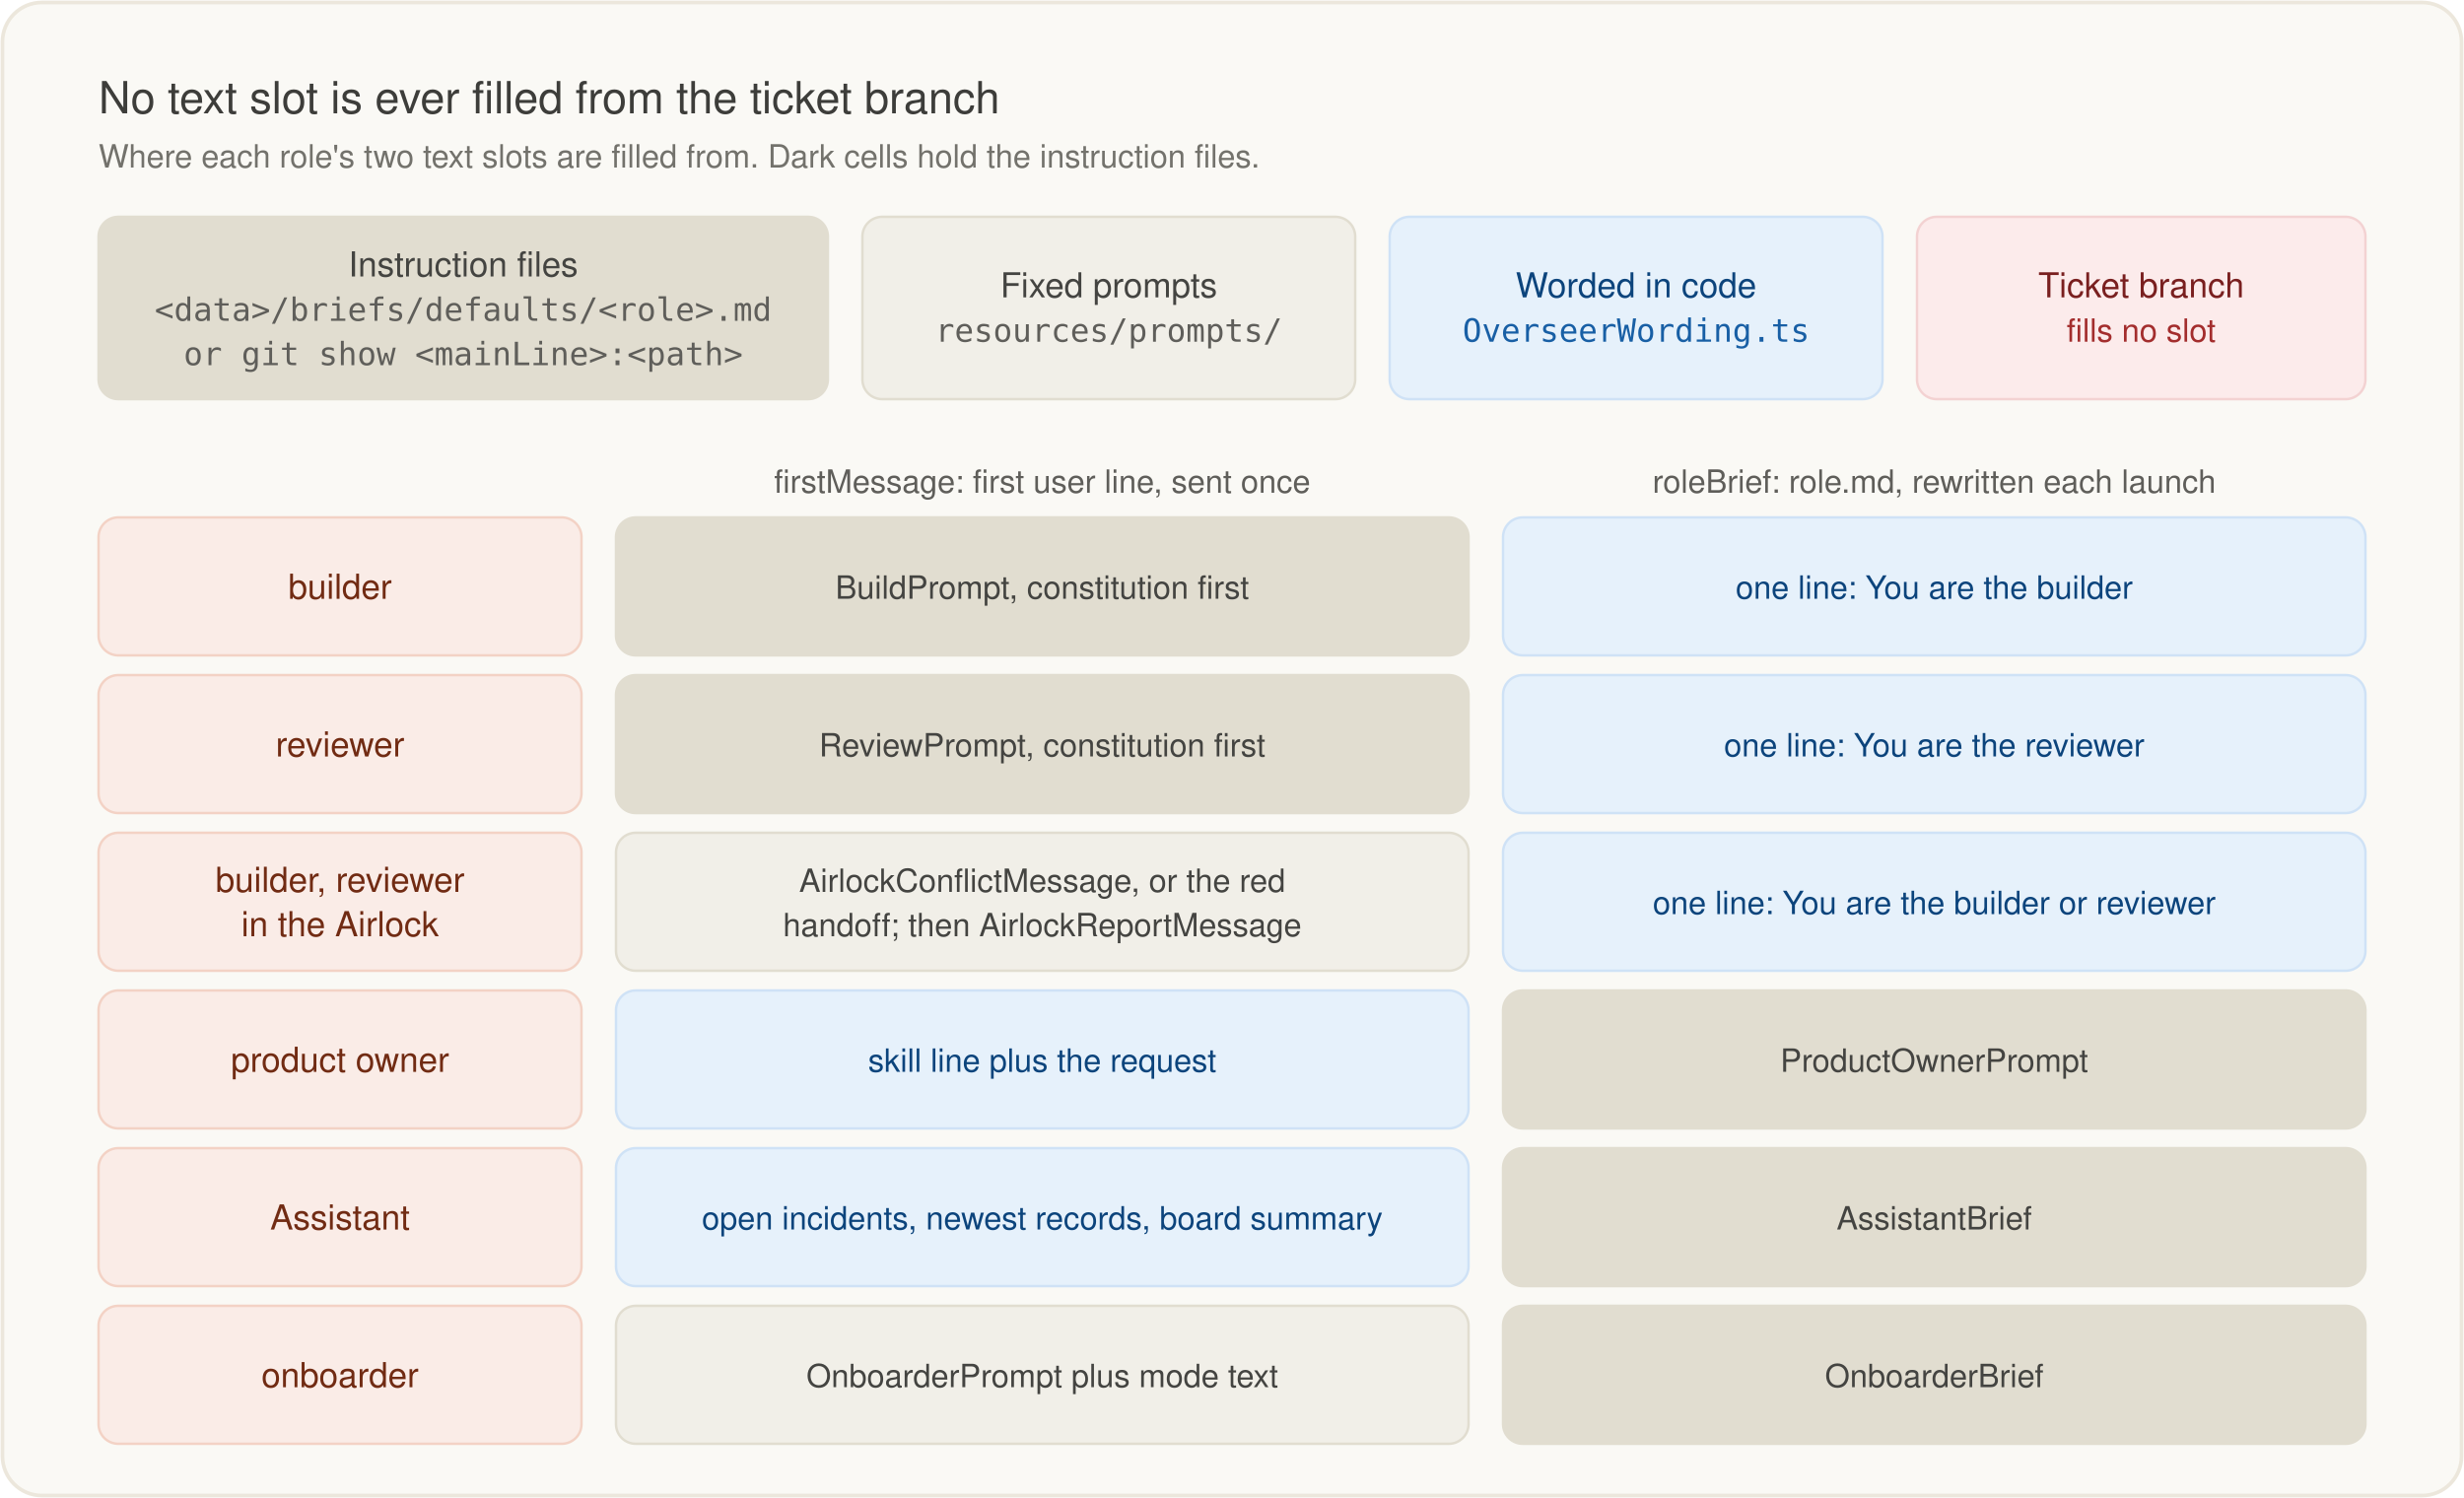
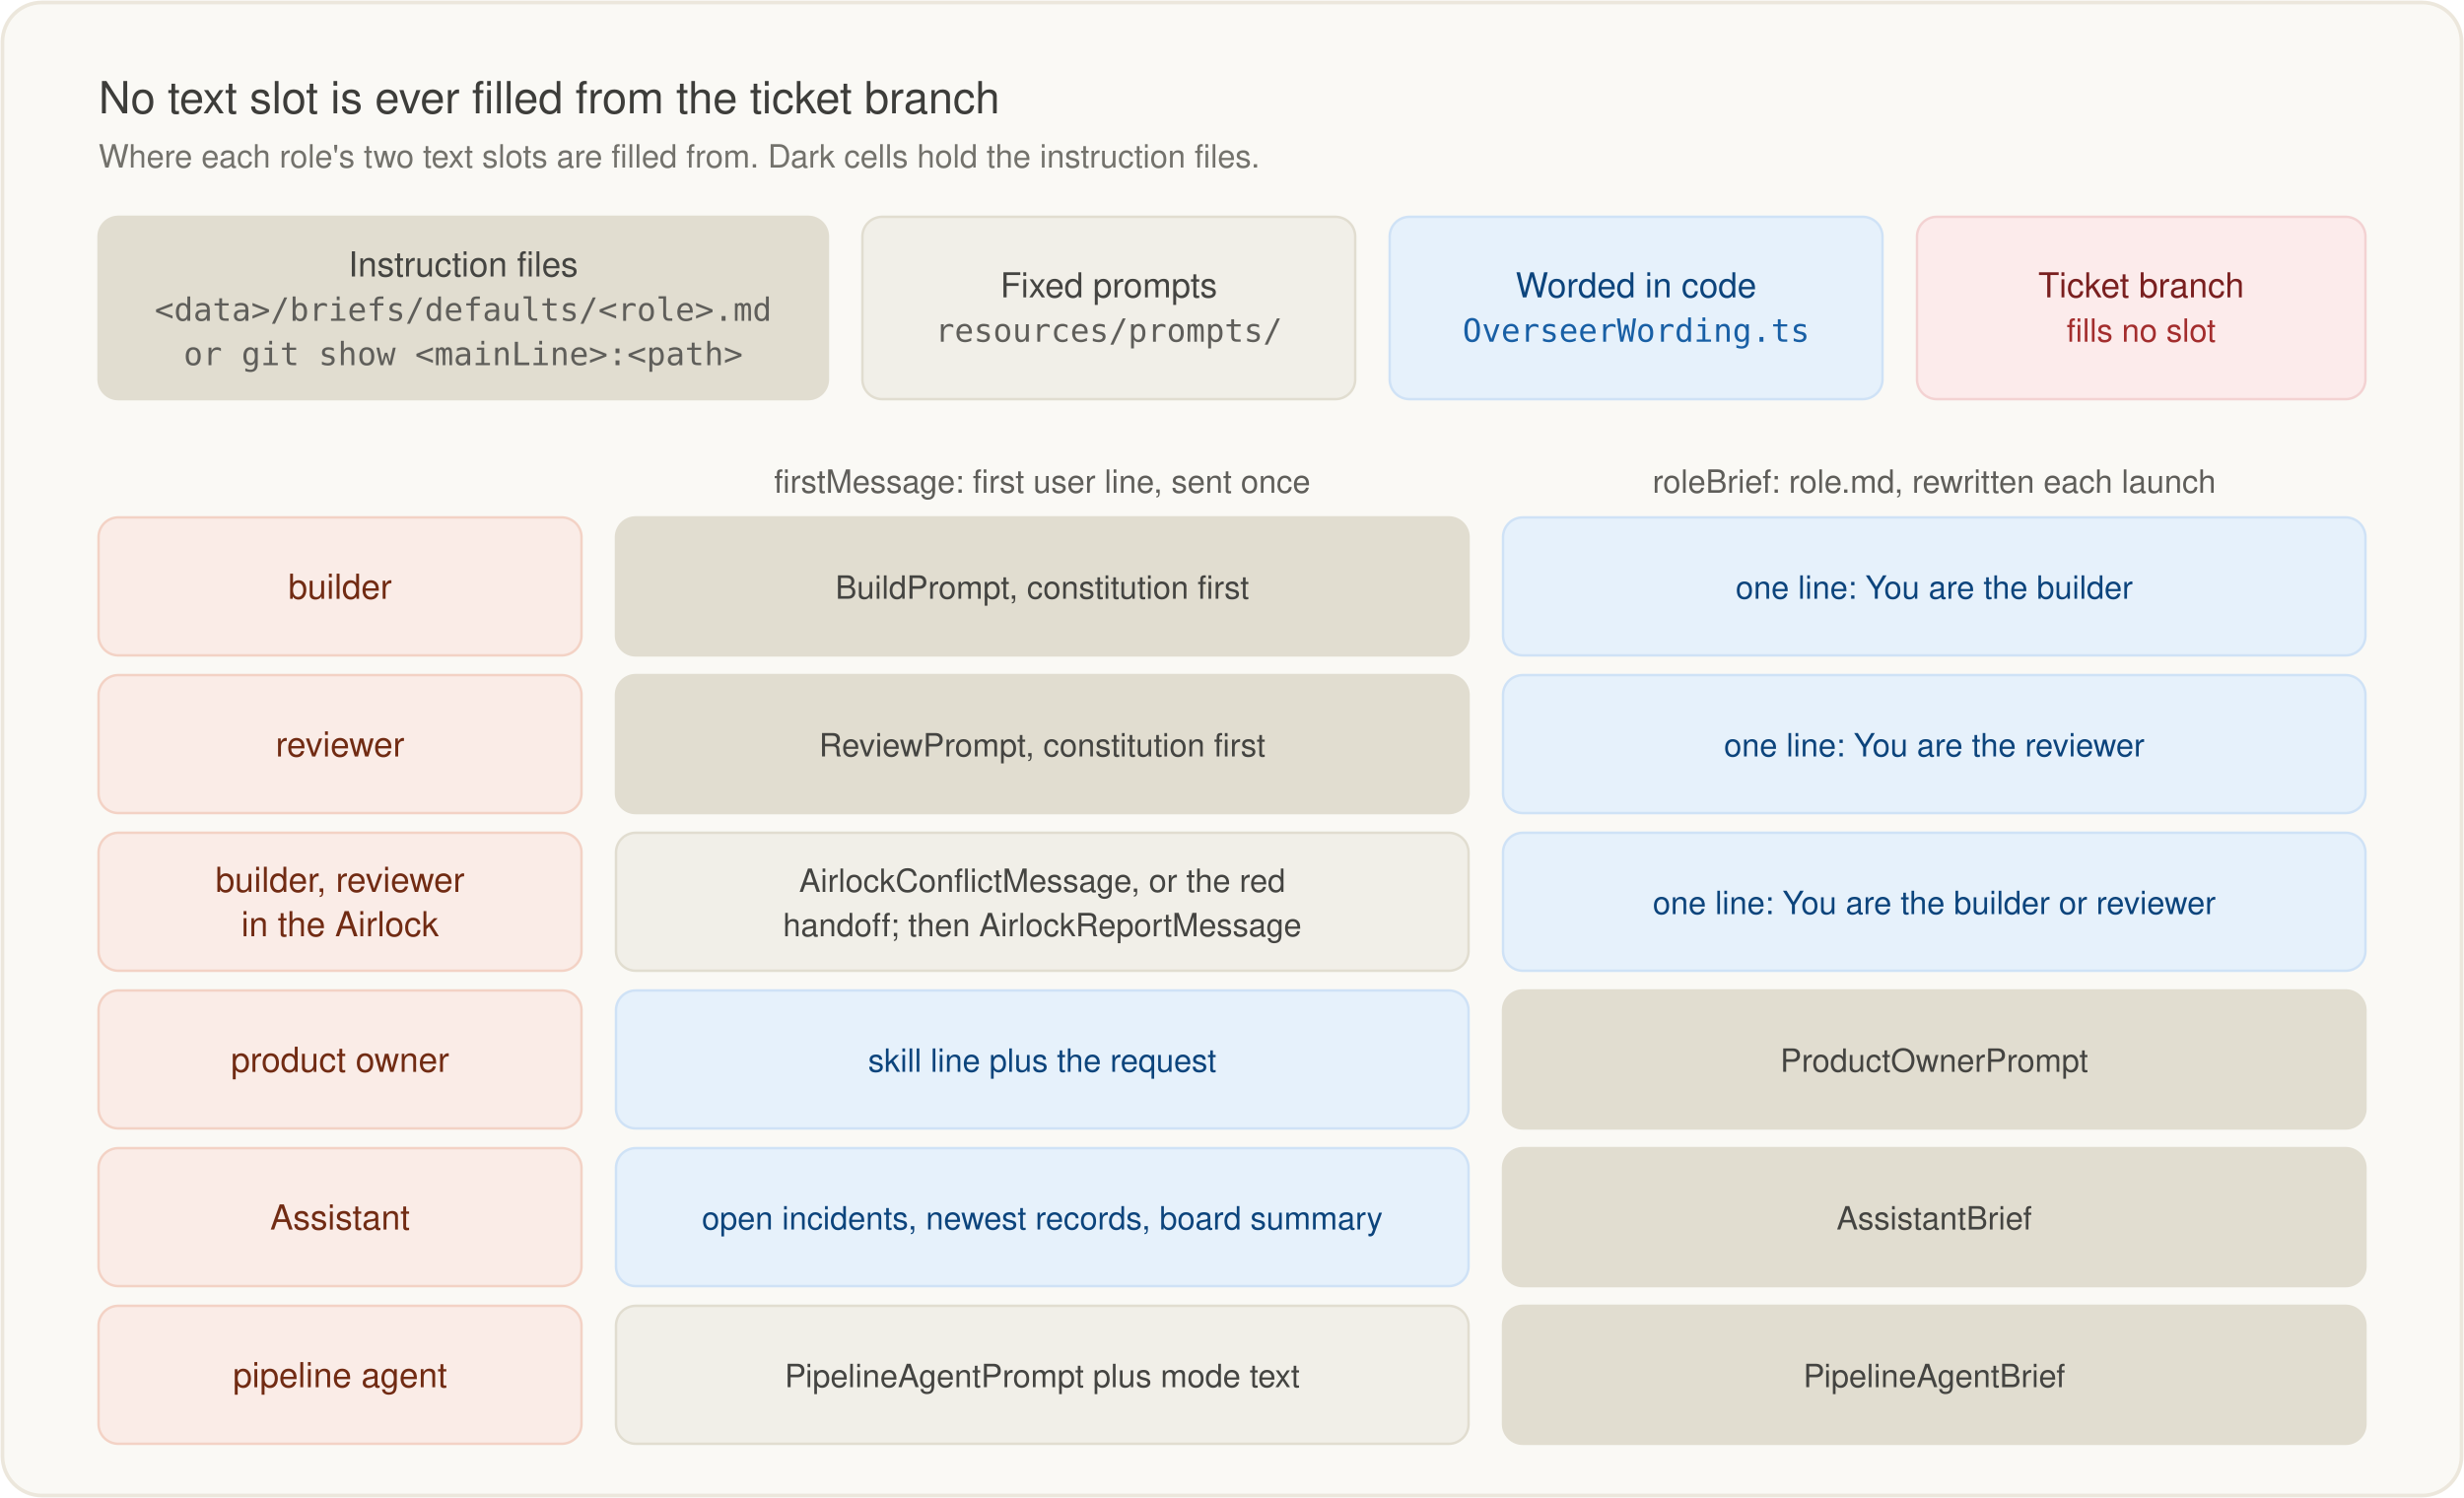
<svg xmlns="http://www.w3.org/2000/svg" width="1000" height="608" viewBox="0 0 1000 608" role="img" font-family="-apple-system,BlinkMacSystemFont,'Segoe UI',Helvetica,Arial,sans-serif">
  <defs>
    <marker id="ah" markerWidth="9" markerHeight="9" refX="6" refY="4.5" orient="auto">
      <path d="M0,0 L8,4.5 L0,9 z" fill="#73726c" />
    </marker>
  </defs>
  <rect x="1" y="1" width="998" height="606" rx="16" fill="#FAF9F5" stroke="#ECE7DC" stroke-width="1.5" />
  <text x="40" y="46" font-size="18" font-weight="500" fill="#3d3d3a">No text slot is ever filled from the ticket branch</text>
  <text x="40" y="68" font-size="13" fill="#73726c">Where each role's two text slots are filled from. Dark cells hold the instruction files.</text>
  <rect x="40" y="88" width="296" height="74" rx="8" fill="#E1DDD0" stroke="#E1DDD0" />
  <text x="188.0" y="112.2" font-size="14" font-weight="500" fill="#444441" text-anchor="middle">Instruction files</text>
  <text x="188.0" y="130.2" font-size="13" fill="#5F5E5A" text-anchor="middle" font-family="ui-monospace,Menlo,Consolas,monospace">&lt;data&gt;/briefs/defaults/&lt;role&gt;.md</text>
  <text x="188.0" y="148.2" font-size="13" fill="#5F5E5A" text-anchor="middle" font-family="ui-monospace,Menlo,Consolas,monospace">or git show &lt;mainLine&gt;:&lt;path&gt;</text>
  <rect x="350" y="88" width="200" height="74" rx="8" fill="#F1EFE8" stroke="#E1DDD0" />
  <text x="450.0" y="120.7" font-size="14" font-weight="500" fill="#444441" text-anchor="middle">Fixed prompts</text>
  <text x="450.0" y="138.7" font-size="13" fill="#5F5E5A" text-anchor="middle" font-family="ui-monospace,Menlo,Consolas,monospace">resources/prompts/</text>
  <rect x="564" y="88" width="200" height="74" rx="8" fill="#E6F1FB" stroke="#CFE2F6" />
  <text x="664.0" y="120.7" font-size="14" font-weight="500" fill="#0C447C" text-anchor="middle">Worded in code</text>
  <text x="664.0" y="138.7" font-size="13" fill="#185FA5" text-anchor="middle" font-family="ui-monospace,Menlo,Consolas,monospace">OverseerWording.ts</text>
  <rect x="778" y="88" width="182" height="74" rx="8" fill="#FCEBEB" stroke="#F3D2D2" />
  <text x="869.0" y="120.7" font-size="14" font-weight="500" fill="#791F1F" text-anchor="middle">Ticket branch</text>
  <text x="869.0" y="138.7" font-size="13" fill="#A32D2D" text-anchor="middle">fills no slot</text>
  <text x="423.0" y="200" font-size="13" fill="#5F5E5A" text-anchor="middle">firstMessage: first user line, sent once</text>
  <text x="785.0" y="200" font-size="13" fill="#5F5E5A" text-anchor="middle">roleBrief: role.md, rewritten each launch</text>
  <rect x="40" y="210" width="196" height="56" rx="8" fill="#FAECE7" stroke="#F3D2C5" />
  <text x="138.0" y="243.04" font-size="14" font-weight="500" fill="#712B13" text-anchor="middle">builder</text>
  <rect x="250" y="210" width="346" height="56" rx="8" fill="#E1DDD0" stroke="#E1DDD0" />
  <text x="423.0" y="243.0" font-size="13" fill="#444441" text-anchor="middle">BuildPrompt, constitution first</text>
  <rect x="610" y="210" width="350" height="56" rx="8" fill="#E6F1FB" stroke="#CFE2F6" />
  <text x="785.0" y="243.0" font-size="13" fill="#0C447C" text-anchor="middle">one line: You are the builder</text>
  <rect x="40" y="274" width="196" height="56" rx="8" fill="#FAECE7" stroke="#F3D2C5" />
  <text x="138.0" y="307.04" font-size="14" font-weight="500" fill="#712B13" text-anchor="middle">reviewer</text>
  <rect x="250" y="274" width="346" height="56" rx="8" fill="#E1DDD0" stroke="#E1DDD0" />
  <text x="423.0" y="307.0" font-size="13" fill="#444441" text-anchor="middle">ReviewPrompt, constitution first</text>
  <rect x="610" y="274" width="350" height="56" rx="8" fill="#E6F1FB" stroke="#CFE2F6" />
  <text x="785.0" y="307.0" font-size="13" fill="#0C447C" text-anchor="middle">one line: You are the reviewer</text>
  <rect x="40" y="338" width="196" height="56" rx="8" fill="#FAECE7" stroke="#F3D2C5" />
  <text x="138.0" y="362" font-size="14" font-weight="500" fill="#712B13" text-anchor="middle">builder, reviewer</text>
  <text x="138.0" y="380" font-size="14" font-weight="500" fill="#712B13" text-anchor="middle">in the Airlock</text>
  <rect x="250" y="338" width="346" height="56" rx="8" fill="#F1EFE8" stroke="#E1DDD0" />
  <text x="423.0" y="362.0" font-size="13" fill="#444441" text-anchor="middle">AirlockConflictMessage, or the red</text>
  <text x="423.0" y="380.0" font-size="13" fill="#444441" text-anchor="middle">handoff; then AirlockReportMessage</text>
  <rect x="610" y="338" width="350" height="56" rx="8" fill="#E6F1FB" stroke="#CFE2F6" />
  <text x="785.0" y="371.0" font-size="13" fill="#0C447C" text-anchor="middle">one line: You are the builder or reviewer</text>
  <rect x="40" y="402" width="196" height="56" rx="8" fill="#FAECE7" stroke="#F3D2C5" />
  <text x="138.0" y="435.04" font-size="14" font-weight="500" fill="#712B13" text-anchor="middle">product owner</text>
  <rect x="250" y="402" width="346" height="56" rx="8" fill="#E6F1FB" stroke="#CFE2F6" />
  <text x="423.0" y="435.0" font-size="13" fill="#0C447C" text-anchor="middle">skill line plus the request</text>
  <rect x="610" y="402" width="350" height="56" rx="8" fill="#E1DDD0" stroke="#E1DDD0" />
  <text x="785.0" y="435.0" font-size="13" fill="#444441" text-anchor="middle">ProductOwnerPrompt</text>
  <rect x="40" y="466" width="196" height="56" rx="8" fill="#FAECE7" stroke="#F3D2C5" />
  <text x="138.0" y="499.04" font-size="14" font-weight="500" fill="#712B13" text-anchor="middle">Assistant</text>
  <rect x="250" y="466" width="346" height="56" rx="8" fill="#E6F1FB" stroke="#CFE2F6" />
  <text x="423.0" y="499.0" font-size="13" fill="#0C447C" text-anchor="middle">open incidents, newest records, board summary</text>
  <rect x="610" y="466" width="350" height="56" rx="8" fill="#E1DDD0" stroke="#E1DDD0" />
  <text x="785.0" y="499.0" font-size="13" fill="#444441" text-anchor="middle">AssistantBrief</text>
  <rect x="40" y="530" width="196" height="56" rx="8" fill="#FAECE7" stroke="#F3D2C5" />
-   <text x="138.0" y="563.04" font-size="14" font-weight="500" fill="#712B13" text-anchor="middle">onboarder</text>
+   <text x="138.0" y="563.04" font-size="14" font-weight="500" fill="#712B13" text-anchor="middle">pipeline agent</text>
  <rect x="250" y="530" width="346" height="56" rx="8" fill="#F1EFE8" stroke="#E1DDD0" />
-   <text x="423.0" y="563.0" font-size="13" fill="#444441" text-anchor="middle">OnboarderPrompt plus mode text</text>
+   <text x="423.0" y="563.0" font-size="13" fill="#444441" text-anchor="middle">PipelineAgentPrompt plus mode text</text>
  <rect x="610" y="530" width="350" height="56" rx="8" fill="#E1DDD0" stroke="#E1DDD0" />
-   <text x="785.0" y="563.0" font-size="13" fill="#444441" text-anchor="middle">OnboarderBrief</text>
+   <text x="785.0" y="563.0" font-size="13" fill="#444441" text-anchor="middle">PipelineAgentBrief</text>
</svg>
